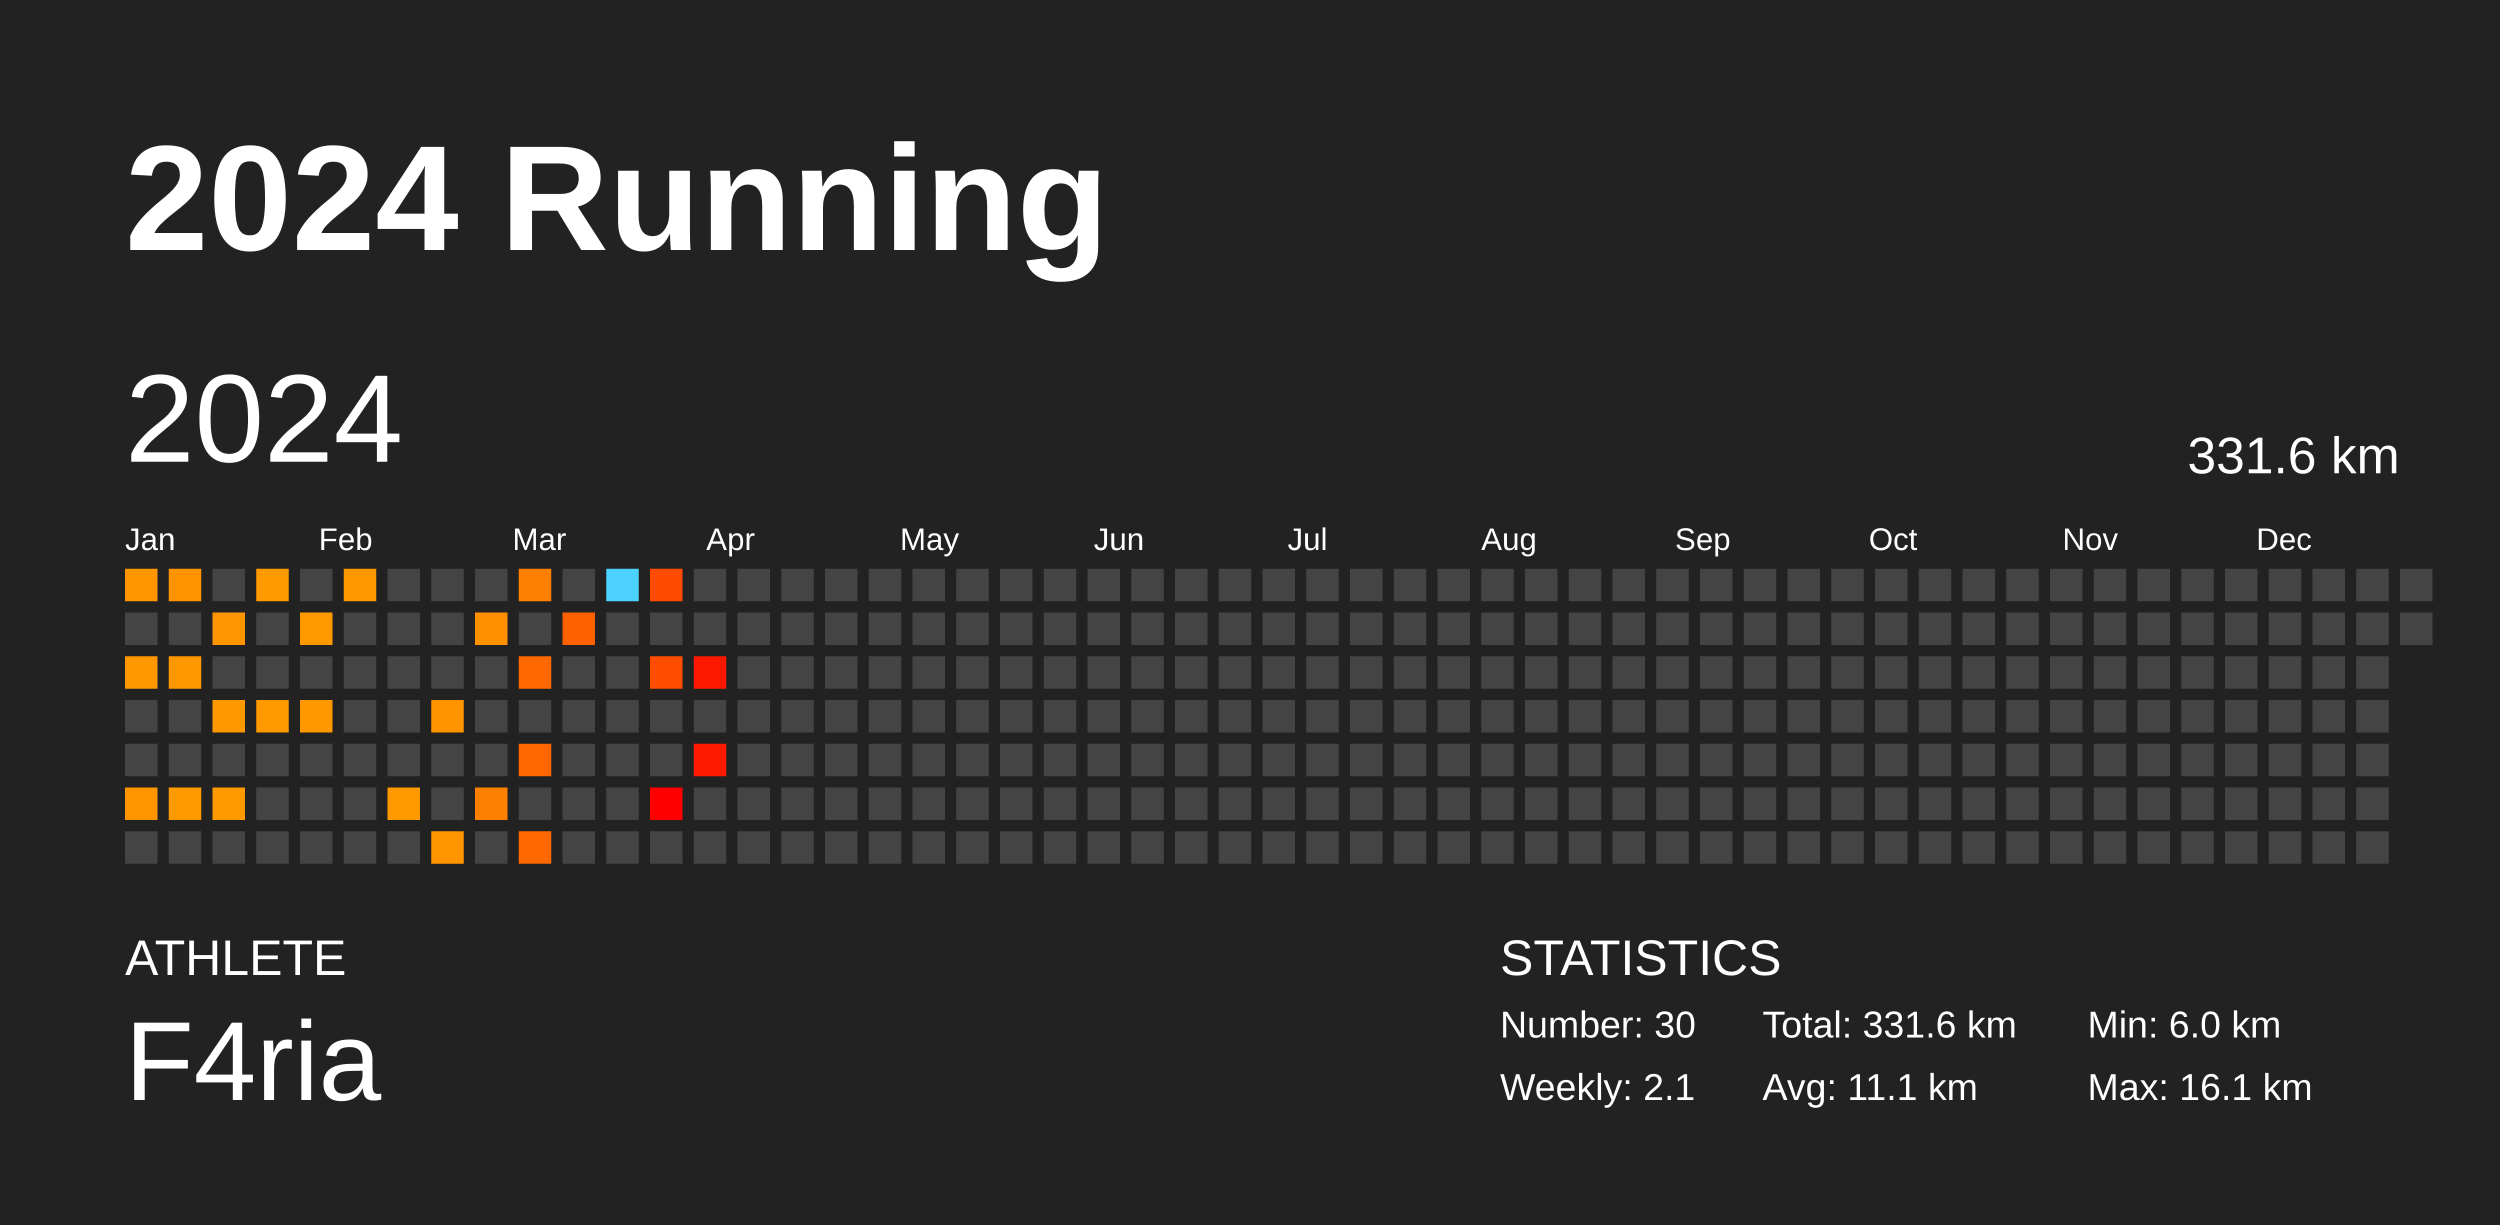
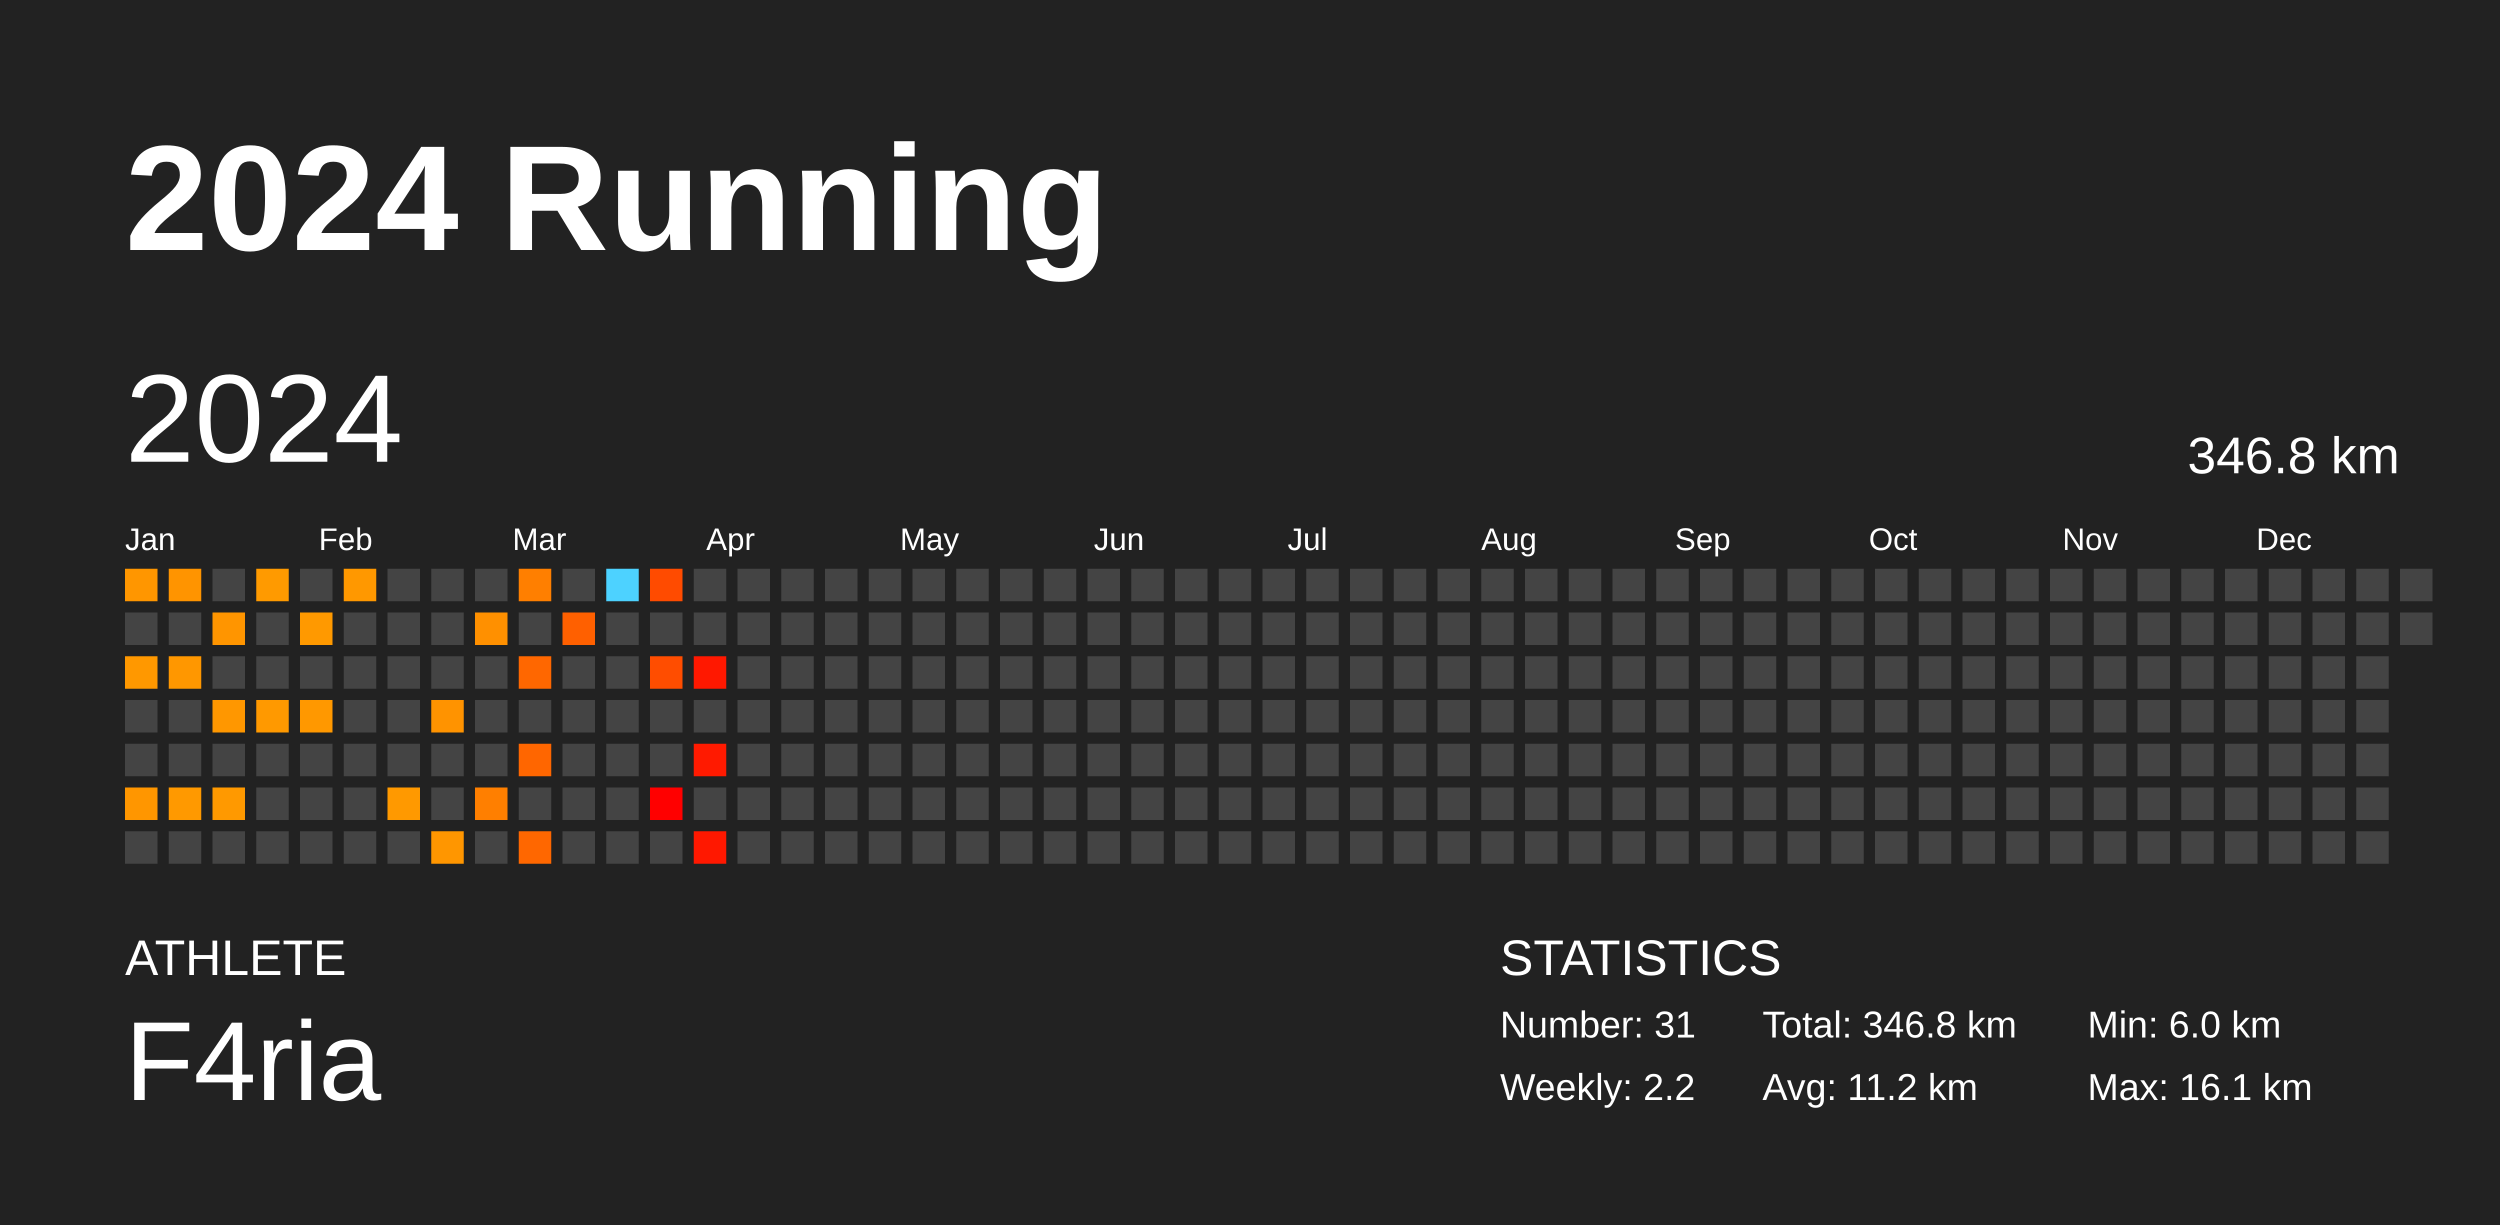
<svg xmlns="http://www.w3.org/2000/svg" baseProfile="full" height="98mm" version="1.1" viewBox="0,0,200,98" width="200mm">
  <defs />
  <rect fill="#222222" height="98" width="200" x="0" y="0" />
  <text fill="#FFFFFF" style="font-size:12px; font-family:Arial; font-weight:bold;" x="10" y="20">2024 Running</text>
  <text fill="#FFFFFF" style="font-size:4px; font-family:Arial" x="10" y="78">ATHLETE</text>
  <text fill="#FFFFFF" style="font-size:9px; font-family:Arial" x="10" y="88">F4ria</text>
  <text fill="#FFFFFF" style="font-size:4px; font-family:Arial" x="120" y="78">STATISTICS</text>
-   <text fill="#FFFFFF" style="font-size:3px; font-family:Arial" x="120" y="83">Number: 30</text>
-   <text fill="#FFFFFF" style="font-size:3px; font-family:Arial" x="120" y="88">Weekly: 2.1</text>
-   <text fill="#FFFFFF" style="font-size:3px; font-family:Arial" x="141" y="83">Total: 331.6 km</text>
-   <text fill="#FFFFFF" style="font-size:3px; font-family:Arial" x="141" y="88">Avg: 11.1 km</text>
+   <text fill="#FFFFFF" style="font-size:3px; font-family:Arial" x="120" y="83">Number: 31</text>
+   <text fill="#FFFFFF" style="font-size:3px; font-family:Arial" x="120" y="88">Weekly: 2.2</text>
+   <text fill="#FFFFFF" style="font-size:3px; font-family:Arial" x="141" y="83">Total: 346.8 km</text>
+   <text fill="#FFFFFF" style="font-size:3px; font-family:Arial" x="141" y="88">Avg: 11.2 km</text>
  <text fill="#FFFFFF" style="font-size:3px; font-family:Arial" x="167" y="83">Min: 6.0 km</text>
  <text fill="#FFFFFF" style="font-size:3px; font-family:Arial" x="167" y="88">Max: 16.1 km</text>
  <text dominant-baseline="hanging" fill="#FFFFFF" style="font-size:10.0px; font-family:Arial;" x="10" y="30">2024</text>
-   <text dominant-baseline="hanging" fill="#FFFFFF" style="font-size:4.125px; font-family:Arial;" x="175" y="35">331.6 km</text>
+   <text dominant-baseline="hanging" fill="#FFFFFF" style="font-size:4.125px; font-family:Arial;" x="175" y="35">346.8 km</text>
  <text fill="#FFFFFF" style="font-size:2.5px; font-family:Arial" x="10.0" y="44">Jan</text>
  <text fill="#FFFFFF" style="font-size:2.5px; font-family:Arial" x="25.5" y="44">Feb</text>
  <text fill="#FFFFFF" style="font-size:2.5px; font-family:Arial" x="41.0" y="44">Mar</text>
  <text fill="#FFFFFF" style="font-size:2.5px; font-family:Arial" x="56.5" y="44">Apr</text>
  <text fill="#FFFFFF" style="font-size:2.5px; font-family:Arial" x="72.0" y="44">May</text>
  <text fill="#FFFFFF" style="font-size:2.5px; font-family:Arial" x="87.5" y="44">Jun</text>
  <text fill="#FFFFFF" style="font-size:2.5px; font-family:Arial" x="103.0" y="44">Jul</text>
  <text fill="#FFFFFF" style="font-size:2.5px; font-family:Arial" x="118.5" y="44">Aug</text>
  <text fill="#FFFFFF" style="font-size:2.5px; font-family:Arial" x="134.0" y="44">Sep</text>
  <text fill="#FFFFFF" style="font-size:2.5px; font-family:Arial" x="149.5" y="44">Oct</text>
  <text fill="#FFFFFF" style="font-size:2.5px; font-family:Arial" x="165.0" y="44">Nov</text>
  <text fill="#FFFFFF" style="font-size:2.5px; font-family:Arial" x="180.5" y="44">Dec</text>
  <rect fill="#ff9600" height="2.6" width="2.6" x="10.0" y="45.5" />
  <rect fill="#444444" height="2.6" width="2.6" x="10.0" y="49.0" />
  <rect fill="#ff9800" height="2.6" width="2.6" x="10.0" y="52.5" />
  <rect fill="#444444" height="2.6" width="2.6" x="10.0" y="56.0" />
  <rect fill="#444444" height="2.6" width="2.6" x="10.0" y="59.5" />
  <rect fill="#ff9600" height="2.6" width="2.6" x="10.0" y="63.0" />
  <rect fill="#444444" height="2.6" width="2.6" x="10.0" y="66.5" />
  <rect fill="#ff9400" height="2.6" width="2.6" x="13.5" y="45.5" />
  <rect fill="#444444" height="2.6" width="2.6" x="13.5" y="49.0" />
  <rect fill="#ff9700" height="2.6" width="2.6" x="13.5" y="52.5" />
  <rect fill="#444444" height="2.6" width="2.6" x="13.5" y="56.0" />
  <rect fill="#444444" height="2.6" width="2.6" x="13.5" y="59.5" />
  <rect fill="#ff9900" height="2.6" width="2.6" x="13.5" y="63.0" />
  <rect fill="#444444" height="2.6" width="2.6" x="13.5" y="66.5" />
  <rect fill="#444444" height="2.6" width="2.6" x="17.0" y="45.5" />
  <rect fill="#ff9500" height="2.6" width="2.6" x="17.0" y="49.0" />
  <rect fill="#444444" height="2.6" width="2.6" x="17.0" y="52.5" />
  <rect fill="#ff9700" height="2.6" width="2.6" x="17.0" y="56.0" />
  <rect fill="#444444" height="2.6" width="2.6" x="17.0" y="59.5" />
  <rect fill="#ff9900" height="2.6" width="2.6" x="17.0" y="63.0" />
  <rect fill="#444444" height="2.6" width="2.6" x="17.0" y="66.5" />
  <rect fill="#ff9a00" height="2.6" width="2.6" x="20.5" y="45.5" />
  <rect fill="#444444" height="2.6" width="2.6" x="20.5" y="49.0" />
  <rect fill="#444444" height="2.6" width="2.6" x="20.5" y="52.5" />
  <rect fill="#ff9900" height="2.6" width="2.6" x="20.5" y="56.0" />
  <rect fill="#444444" height="2.6" width="2.6" x="20.5" y="59.5" />
  <rect fill="#444444" height="2.6" width="2.6" x="20.5" y="63.0" />
  <rect fill="#444444" height="2.6" width="2.6" x="20.5" y="66.5" />
  <rect fill="#444444" height="2.6" width="2.6" x="24.0" y="45.5" />
  <rect fill="#ff9900" height="2.6" width="2.6" x="24.0" y="49.0" />
  <rect fill="#444444" height="2.6" width="2.6" x="24.0" y="52.5" />
  <rect fill="#ff9800" height="2.6" width="2.6" x="24.0" y="56.0" />
  <rect fill="#444444" height="2.6" width="2.6" x="24.0" y="59.5" />
  <rect fill="#444444" height="2.6" width="2.6" x="24.0" y="63.0" />
  <rect fill="#444444" height="2.6" width="2.6" x="24.0" y="66.5" />
  <rect fill="#ff9800" height="2.6" width="2.6" x="27.5" y="45.5" />
  <rect fill="#444444" height="2.6" width="2.6" x="27.5" y="49.0" />
  <rect fill="#444444" height="2.6" width="2.6" x="27.5" y="52.5" />
  <rect fill="#444444" height="2.6" width="2.6" x="27.5" y="56.0" />
  <rect fill="#444444" height="2.6" width="2.6" x="27.5" y="59.5" />
  <rect fill="#444444" height="2.6" width="2.6" x="27.5" y="63.0" />
  <rect fill="#444444" height="2.6" width="2.6" x="27.5" y="66.5" />
  <rect fill="#444444" height="2.6" width="2.6" x="31.0" y="45.5" />
  <rect fill="#444444" height="2.6" width="2.6" x="31.0" y="49.0" />
  <rect fill="#444444" height="2.6" width="2.6" x="31.0" y="52.5" />
  <rect fill="#444444" height="2.6" width="2.6" x="31.0" y="56.0" />
  <rect fill="#444444" height="2.6" width="2.6" x="31.0" y="59.5" />
  <rect fill="#ff9900" height="2.6" width="2.6" x="31.0" y="63.0" />
  <rect fill="#444444" height="2.6" width="2.6" x="31.0" y="66.5" />
  <rect fill="#444444" height="2.6" width="2.6" x="34.5" y="45.5" />
  <rect fill="#444444" height="2.6" width="2.6" x="34.5" y="49.0" />
  <rect fill="#444444" height="2.6" width="2.6" x="34.5" y="52.5" />
  <rect fill="#ff9300" height="2.6" width="2.6" x="34.5" y="56.0" />
  <rect fill="#444444" height="2.6" width="2.6" x="34.5" y="59.5" />
  <rect fill="#444444" height="2.6" width="2.6" x="34.5" y="63.0" />
  <rect fill="#ff9600" height="2.6" width="2.6" x="34.5" y="66.5" />
  <rect fill="#444444" height="2.6" width="2.6" x="38.0" y="45.5" />
  <rect fill="#ff9000" height="2.6" width="2.6" x="38.0" y="49.0" />
  <rect fill="#444444" height="2.6" width="2.6" x="38.0" y="52.5" />
  <rect fill="#444444" height="2.6" width="2.6" x="38.0" y="56.0" />
  <rect fill="#444444" height="2.6" width="2.6" x="38.0" y="59.5" />
  <rect fill="#ff7f00" height="2.6" width="2.6" x="38.0" y="63.0" />
  <rect fill="#444444" height="2.6" width="2.6" x="38.0" y="66.5" />
  <rect fill="#ff7f00" height="2.6" width="2.6" x="41.5" y="45.5" />
  <rect fill="#444444" height="2.6" width="2.6" x="41.5" y="49.0" />
  <rect fill="#ff6700" height="2.6" width="2.6" x="41.5" y="52.5" />
  <rect fill="#444444" height="2.6" width="2.6" x="41.5" y="56.0" />
  <rect fill="#ff6600" height="2.6" width="2.6" x="41.5" y="59.5" />
  <rect fill="#444444" height="2.6" width="2.6" x="41.5" y="63.0" />
  <rect fill="#ff6700" height="2.6" width="2.6" x="41.5" y="66.5" />
  <rect fill="#444444" height="2.6" width="2.6" x="45.0" y="45.5" />
  <rect fill="#ff6000" height="2.6" width="2.6" x="45.0" y="49.0" />
  <rect fill="#444444" height="2.6" width="2.6" x="45.0" y="52.5" />
  <rect fill="#444444" height="2.6" width="2.6" x="45.0" y="56.0" />
  <rect fill="#444444" height="2.6" width="2.6" x="45.0" y="59.5" />
  <rect fill="#444444" height="2.6" width="2.6" x="45.0" y="63.0" />
  <rect fill="#444444" height="2.6" width="2.6" x="45.0" y="66.5" />
  <rect fill="#4dd2ff" height="2.6" width="2.6" x="48.5" y="45.5" />
  <rect fill="#444444" height="2.6" width="2.6" x="48.5" y="49.0" />
  <rect fill="#444444" height="2.6" width="2.6" x="48.5" y="52.5" />
  <rect fill="#444444" height="2.6" width="2.6" x="48.5" y="56.0" />
  <rect fill="#444444" height="2.6" width="2.6" x="48.5" y="59.5" />
  <rect fill="#444444" height="2.6" width="2.6" x="48.5" y="63.0" />
  <rect fill="#444444" height="2.6" width="2.6" x="48.5" y="66.5" />
  <rect fill="#ff4b00" height="2.6" width="2.6" x="52.0" y="45.5" />
  <rect fill="#444444" height="2.6" width="2.6" x="52.0" y="49.0" />
  <rect fill="#ff4d00" height="2.6" width="2.6" x="52.0" y="52.5" />
  <rect fill="#444444" height="2.6" width="2.6" x="52.0" y="56.0" />
  <rect fill="#444444" height="2.6" width="2.6" x="52.0" y="59.5" />
  <rect fill="#ff0000" height="2.6" width="2.6" x="52.0" y="63.0" />
  <rect fill="#444444" height="2.6" width="2.6" x="52.0" y="66.5" />
  <rect fill="#444444" height="2.6" width="2.6" x="55.5" y="45.5" />
  <rect fill="#444444" height="2.6" width="2.6" x="55.5" y="49.0" />
  <rect fill="#ff1800" height="2.6" width="2.6" x="55.5" y="52.5" />
  <rect fill="#444444" height="2.6" width="2.6" x="55.5" y="56.0" />
  <rect fill="#ff1a00" height="2.6" width="2.6" x="55.5" y="59.5" />
  <rect fill="#444444" height="2.6" width="2.6" x="55.5" y="63.0" />
-   <rect fill="#444444" height="2.6" width="2.6" x="55.5" y="66.5" />
+   <rect fill="#ff1800" height="2.6" width="2.6" x="55.5" y="66.5" />
  <rect fill="#444444" height="2.6" width="2.6" x="59.0" y="45.5" />
  <rect fill="#444444" height="2.6" width="2.6" x="59.0" y="49.0" />
  <rect fill="#444444" height="2.6" width="2.6" x="59.0" y="52.5" />
  <rect fill="#444444" height="2.6" width="2.6" x="59.0" y="56.0" />
  <rect fill="#444444" height="2.6" width="2.6" x="59.0" y="59.5" />
  <rect fill="#444444" height="2.6" width="2.6" x="59.0" y="63.0" />
  <rect fill="#444444" height="2.6" width="2.6" x="59.0" y="66.5" />
  <rect fill="#444444" height="2.6" width="2.6" x="62.5" y="45.5" />
  <rect fill="#444444" height="2.6" width="2.6" x="62.5" y="49.0" />
  <rect fill="#444444" height="2.6" width="2.6" x="62.5" y="52.5" />
  <rect fill="#444444" height="2.6" width="2.6" x="62.5" y="56.0" />
  <rect fill="#444444" height="2.6" width="2.6" x="62.5" y="59.5" />
  <rect fill="#444444" height="2.6" width="2.6" x="62.5" y="63.0" />
  <rect fill="#444444" height="2.6" width="2.6" x="62.5" y="66.5" />
  <rect fill="#444444" height="2.6" width="2.6" x="66.0" y="45.5" />
  <rect fill="#444444" height="2.6" width="2.6" x="66.0" y="49.0" />
  <rect fill="#444444" height="2.6" width="2.6" x="66.0" y="52.5" />
  <rect fill="#444444" height="2.6" width="2.6" x="66.0" y="56.0" />
  <rect fill="#444444" height="2.6" width="2.6" x="66.0" y="59.5" />
  <rect fill="#444444" height="2.6" width="2.6" x="66.0" y="63.0" />
  <rect fill="#444444" height="2.6" width="2.6" x="66.0" y="66.5" />
  <rect fill="#444444" height="2.6" width="2.6" x="69.5" y="45.5" />
  <rect fill="#444444" height="2.6" width="2.6" x="69.5" y="49.0" />
  <rect fill="#444444" height="2.6" width="2.6" x="69.5" y="52.5" />
  <rect fill="#444444" height="2.6" width="2.6" x="69.5" y="56.0" />
  <rect fill="#444444" height="2.6" width="2.6" x="69.5" y="59.5" />
  <rect fill="#444444" height="2.6" width="2.6" x="69.5" y="63.0" />
  <rect fill="#444444" height="2.6" width="2.6" x="69.5" y="66.5" />
  <rect fill="#444444" height="2.6" width="2.6" x="73.0" y="45.5" />
  <rect fill="#444444" height="2.6" width="2.6" x="73.0" y="49.0" />
  <rect fill="#444444" height="2.6" width="2.6" x="73.0" y="52.5" />
  <rect fill="#444444" height="2.6" width="2.6" x="73.0" y="56.0" />
  <rect fill="#444444" height="2.6" width="2.6" x="73.0" y="59.5" />
  <rect fill="#444444" height="2.6" width="2.6" x="73.0" y="63.0" />
  <rect fill="#444444" height="2.6" width="2.6" x="73.0" y="66.5" />
  <rect fill="#444444" height="2.6" width="2.6" x="76.5" y="45.5" />
  <rect fill="#444444" height="2.6" width="2.6" x="76.5" y="49.0" />
  <rect fill="#444444" height="2.6" width="2.6" x="76.5" y="52.5" />
  <rect fill="#444444" height="2.6" width="2.6" x="76.5" y="56.0" />
  <rect fill="#444444" height="2.6" width="2.6" x="76.5" y="59.5" />
  <rect fill="#444444" height="2.6" width="2.6" x="76.5" y="63.0" />
  <rect fill="#444444" height="2.6" width="2.6" x="76.5" y="66.5" />
  <rect fill="#444444" height="2.6" width="2.6" x="80.0" y="45.5" />
  <rect fill="#444444" height="2.6" width="2.6" x="80.0" y="49.0" />
  <rect fill="#444444" height="2.6" width="2.6" x="80.0" y="52.5" />
  <rect fill="#444444" height="2.6" width="2.6" x="80.0" y="56.0" />
  <rect fill="#444444" height="2.6" width="2.6" x="80.0" y="59.5" />
  <rect fill="#444444" height="2.6" width="2.6" x="80.0" y="63.0" />
  <rect fill="#444444" height="2.6" width="2.6" x="80.0" y="66.5" />
  <rect fill="#444444" height="2.6" width="2.6" x="83.5" y="45.5" />
  <rect fill="#444444" height="2.6" width="2.6" x="83.5" y="49.0" />
  <rect fill="#444444" height="2.6" width="2.6" x="83.5" y="52.5" />
  <rect fill="#444444" height="2.6" width="2.6" x="83.5" y="56.0" />
  <rect fill="#444444" height="2.6" width="2.6" x="83.5" y="59.5" />
  <rect fill="#444444" height="2.6" width="2.6" x="83.5" y="63.0" />
  <rect fill="#444444" height="2.6" width="2.6" x="83.5" y="66.5" />
  <rect fill="#444444" height="2.6" width="2.6" x="87.0" y="45.5" />
  <rect fill="#444444" height="2.6" width="2.6" x="87.0" y="49.0" />
  <rect fill="#444444" height="2.6" width="2.6" x="87.0" y="52.5" />
  <rect fill="#444444" height="2.6" width="2.6" x="87.0" y="56.0" />
  <rect fill="#444444" height="2.6" width="2.6" x="87.0" y="59.5" />
  <rect fill="#444444" height="2.6" width="2.6" x="87.0" y="63.0" />
  <rect fill="#444444" height="2.6" width="2.6" x="87.0" y="66.5" />
  <rect fill="#444444" height="2.6" width="2.6" x="90.5" y="45.5" />
  <rect fill="#444444" height="2.6" width="2.6" x="90.5" y="49.0" />
  <rect fill="#444444" height="2.6" width="2.6" x="90.5" y="52.5" />
  <rect fill="#444444" height="2.6" width="2.6" x="90.5" y="56.0" />
  <rect fill="#444444" height="2.6" width="2.6" x="90.5" y="59.5" />
  <rect fill="#444444" height="2.6" width="2.6" x="90.5" y="63.0" />
  <rect fill="#444444" height="2.6" width="2.6" x="90.5" y="66.5" />
  <rect fill="#444444" height="2.6" width="2.6" x="94.0" y="45.5" />
  <rect fill="#444444" height="2.6" width="2.6" x="94.0" y="49.0" />
  <rect fill="#444444" height="2.6" width="2.6" x="94.0" y="52.5" />
  <rect fill="#444444" height="2.6" width="2.6" x="94.0" y="56.0" />
  <rect fill="#444444" height="2.6" width="2.6" x="94.0" y="59.5" />
  <rect fill="#444444" height="2.6" width="2.6" x="94.0" y="63.0" />
  <rect fill="#444444" height="2.6" width="2.6" x="94.0" y="66.5" />
  <rect fill="#444444" height="2.6" width="2.6" x="97.5" y="45.5" />
  <rect fill="#444444" height="2.6" width="2.6" x="97.5" y="49.0" />
  <rect fill="#444444" height="2.6" width="2.6" x="97.5" y="52.5" />
  <rect fill="#444444" height="2.6" width="2.6" x="97.5" y="56.0" />
  <rect fill="#444444" height="2.6" width="2.6" x="97.5" y="59.5" />
  <rect fill="#444444" height="2.6" width="2.6" x="97.5" y="63.0" />
  <rect fill="#444444" height="2.6" width="2.6" x="97.5" y="66.5" />
  <rect fill="#444444" height="2.6" width="2.6" x="101.0" y="45.5" />
  <rect fill="#444444" height="2.6" width="2.6" x="101.0" y="49.0" />
  <rect fill="#444444" height="2.6" width="2.6" x="101.0" y="52.5" />
  <rect fill="#444444" height="2.6" width="2.6" x="101.0" y="56.0" />
  <rect fill="#444444" height="2.6" width="2.6" x="101.0" y="59.5" />
  <rect fill="#444444" height="2.6" width="2.6" x="101.0" y="63.0" />
  <rect fill="#444444" height="2.6" width="2.6" x="101.0" y="66.5" />
  <rect fill="#444444" height="2.6" width="2.6" x="104.5" y="45.5" />
  <rect fill="#444444" height="2.6" width="2.6" x="104.5" y="49.0" />
  <rect fill="#444444" height="2.6" width="2.6" x="104.5" y="52.5" />
  <rect fill="#444444" height="2.6" width="2.6" x="104.5" y="56.0" />
  <rect fill="#444444" height="2.6" width="2.6" x="104.5" y="59.5" />
  <rect fill="#444444" height="2.6" width="2.6" x="104.5" y="63.0" />
  <rect fill="#444444" height="2.6" width="2.6" x="104.5" y="66.5" />
  <rect fill="#444444" height="2.6" width="2.6" x="108.0" y="45.5" />
  <rect fill="#444444" height="2.6" width="2.6" x="108.0" y="49.0" />
  <rect fill="#444444" height="2.6" width="2.6" x="108.0" y="52.5" />
  <rect fill="#444444" height="2.6" width="2.6" x="108.0" y="56.0" />
  <rect fill="#444444" height="2.6" width="2.6" x="108.0" y="59.5" />
  <rect fill="#444444" height="2.6" width="2.6" x="108.0" y="63.0" />
  <rect fill="#444444" height="2.6" width="2.6" x="108.0" y="66.5" />
  <rect fill="#444444" height="2.6" width="2.6" x="111.5" y="45.5" />
  <rect fill="#444444" height="2.6" width="2.6" x="111.5" y="49.0" />
  <rect fill="#444444" height="2.6" width="2.6" x="111.5" y="52.5" />
  <rect fill="#444444" height="2.6" width="2.6" x="111.5" y="56.0" />
  <rect fill="#444444" height="2.6" width="2.6" x="111.5" y="59.5" />
  <rect fill="#444444" height="2.6" width="2.6" x="111.5" y="63.0" />
  <rect fill="#444444" height="2.6" width="2.6" x="111.5" y="66.5" />
  <rect fill="#444444" height="2.6" width="2.6" x="115.0" y="45.5" />
  <rect fill="#444444" height="2.6" width="2.6" x="115.0" y="49.0" />
  <rect fill="#444444" height="2.6" width="2.6" x="115.0" y="52.5" />
  <rect fill="#444444" height="2.6" width="2.6" x="115.0" y="56.0" />
  <rect fill="#444444" height="2.6" width="2.6" x="115.0" y="59.5" />
  <rect fill="#444444" height="2.6" width="2.6" x="115.0" y="63.0" />
  <rect fill="#444444" height="2.6" width="2.6" x="115.0" y="66.5" />
  <rect fill="#444444" height="2.6" width="2.6" x="118.5" y="45.5" />
  <rect fill="#444444" height="2.6" width="2.6" x="118.5" y="49.0" />
  <rect fill="#444444" height="2.6" width="2.6" x="118.5" y="52.5" />
  <rect fill="#444444" height="2.6" width="2.6" x="118.5" y="56.0" />
  <rect fill="#444444" height="2.6" width="2.6" x="118.5" y="59.5" />
  <rect fill="#444444" height="2.6" width="2.6" x="118.5" y="63.0" />
  <rect fill="#444444" height="2.6" width="2.6" x="118.5" y="66.5" />
  <rect fill="#444444" height="2.6" width="2.6" x="122.0" y="45.5" />
  <rect fill="#444444" height="2.6" width="2.6" x="122.0" y="49.0" />
  <rect fill="#444444" height="2.6" width="2.6" x="122.0" y="52.5" />
  <rect fill="#444444" height="2.6" width="2.6" x="122.0" y="56.0" />
  <rect fill="#444444" height="2.6" width="2.6" x="122.0" y="59.5" />
  <rect fill="#444444" height="2.6" width="2.6" x="122.0" y="63.0" />
  <rect fill="#444444" height="2.6" width="2.6" x="122.0" y="66.5" />
  <rect fill="#444444" height="2.6" width="2.6" x="125.5" y="45.5" />
  <rect fill="#444444" height="2.6" width="2.6" x="125.5" y="49.0" />
  <rect fill="#444444" height="2.6" width="2.6" x="125.5" y="52.5" />
  <rect fill="#444444" height="2.6" width="2.6" x="125.5" y="56.0" />
  <rect fill="#444444" height="2.6" width="2.6" x="125.5" y="59.5" />
  <rect fill="#444444" height="2.6" width="2.6" x="125.5" y="63.0" />
  <rect fill="#444444" height="2.6" width="2.6" x="125.5" y="66.5" />
  <rect fill="#444444" height="2.6" width="2.6" x="129.0" y="45.5" />
  <rect fill="#444444" height="2.6" width="2.6" x="129.0" y="49.0" />
  <rect fill="#444444" height="2.6" width="2.6" x="129.0" y="52.5" />
  <rect fill="#444444" height="2.6" width="2.6" x="129.0" y="56.0" />
  <rect fill="#444444" height="2.6" width="2.6" x="129.0" y="59.5" />
  <rect fill="#444444" height="2.6" width="2.6" x="129.0" y="63.0" />
  <rect fill="#444444" height="2.6" width="2.6" x="129.0" y="66.5" />
  <rect fill="#444444" height="2.6" width="2.6" x="132.5" y="45.5" />
  <rect fill="#444444" height="2.6" width="2.6" x="132.5" y="49.0" />
  <rect fill="#444444" height="2.6" width="2.6" x="132.5" y="52.5" />
  <rect fill="#444444" height="2.6" width="2.6" x="132.5" y="56.0" />
  <rect fill="#444444" height="2.6" width="2.6" x="132.5" y="59.5" />
  <rect fill="#444444" height="2.6" width="2.6" x="132.5" y="63.0" />
  <rect fill="#444444" height="2.6" width="2.6" x="132.5" y="66.5" />
  <rect fill="#444444" height="2.6" width="2.6" x="136.0" y="45.5" />
  <rect fill="#444444" height="2.6" width="2.6" x="136.0" y="49.0" />
  <rect fill="#444444" height="2.6" width="2.6" x="136.0" y="52.5" />
  <rect fill="#444444" height="2.6" width="2.6" x="136.0" y="56.0" />
  <rect fill="#444444" height="2.6" width="2.6" x="136.0" y="59.5" />
  <rect fill="#444444" height="2.6" width="2.6" x="136.0" y="63.0" />
  <rect fill="#444444" height="2.6" width="2.6" x="136.0" y="66.5" />
  <rect fill="#444444" height="2.6" width="2.6" x="139.5" y="45.5" />
  <rect fill="#444444" height="2.6" width="2.6" x="139.5" y="49.0" />
  <rect fill="#444444" height="2.6" width="2.6" x="139.5" y="52.5" />
  <rect fill="#444444" height="2.6" width="2.6" x="139.5" y="56.0" />
  <rect fill="#444444" height="2.6" width="2.6" x="139.5" y="59.5" />
  <rect fill="#444444" height="2.6" width="2.6" x="139.5" y="63.0" />
  <rect fill="#444444" height="2.6" width="2.6" x="139.5" y="66.5" />
  <rect fill="#444444" height="2.6" width="2.6" x="143.0" y="45.5" />
  <rect fill="#444444" height="2.6" width="2.6" x="143.0" y="49.0" />
  <rect fill="#444444" height="2.6" width="2.6" x="143.0" y="52.5" />
  <rect fill="#444444" height="2.6" width="2.6" x="143.0" y="56.0" />
  <rect fill="#444444" height="2.6" width="2.6" x="143.0" y="59.5" />
  <rect fill="#444444" height="2.6" width="2.6" x="143.0" y="63.0" />
  <rect fill="#444444" height="2.6" width="2.6" x="143.0" y="66.5" />
  <rect fill="#444444" height="2.6" width="2.6" x="146.5" y="45.5" />
  <rect fill="#444444" height="2.6" width="2.6" x="146.5" y="49.0" />
  <rect fill="#444444" height="2.6" width="2.6" x="146.5" y="52.5" />
  <rect fill="#444444" height="2.6" width="2.6" x="146.5" y="56.0" />
  <rect fill="#444444" height="2.6" width="2.6" x="146.5" y="59.5" />
  <rect fill="#444444" height="2.6" width="2.6" x="146.5" y="63.0" />
  <rect fill="#444444" height="2.6" width="2.6" x="146.5" y="66.5" />
  <rect fill="#444444" height="2.6" width="2.6" x="150.0" y="45.5" />
  <rect fill="#444444" height="2.6" width="2.6" x="150.0" y="49.0" />
  <rect fill="#444444" height="2.6" width="2.6" x="150.0" y="52.5" />
  <rect fill="#444444" height="2.6" width="2.6" x="150.0" y="56.0" />
  <rect fill="#444444" height="2.6" width="2.6" x="150.0" y="59.5" />
  <rect fill="#444444" height="2.6" width="2.6" x="150.0" y="63.0" />
  <rect fill="#444444" height="2.6" width="2.6" x="150.0" y="66.5" />
  <rect fill="#444444" height="2.6" width="2.6" x="153.5" y="45.5" />
  <rect fill="#444444" height="2.6" width="2.6" x="153.5" y="49.0" />
  <rect fill="#444444" height="2.6" width="2.6" x="153.5" y="52.5" />
  <rect fill="#444444" height="2.6" width="2.6" x="153.5" y="56.0" />
  <rect fill="#444444" height="2.6" width="2.6" x="153.5" y="59.5" />
  <rect fill="#444444" height="2.6" width="2.6" x="153.5" y="63.0" />
  <rect fill="#444444" height="2.6" width="2.6" x="153.5" y="66.5" />
  <rect fill="#444444" height="2.6" width="2.6" x="157.0" y="45.5" />
  <rect fill="#444444" height="2.6" width="2.6" x="157.0" y="49.0" />
  <rect fill="#444444" height="2.6" width="2.6" x="157.0" y="52.5" />
  <rect fill="#444444" height="2.6" width="2.6" x="157.0" y="56.0" />
  <rect fill="#444444" height="2.6" width="2.6" x="157.0" y="59.5" />
  <rect fill="#444444" height="2.6" width="2.6" x="157.0" y="63.0" />
  <rect fill="#444444" height="2.6" width="2.6" x="157.0" y="66.5" />
  <rect fill="#444444" height="2.6" width="2.6" x="160.5" y="45.5" />
  <rect fill="#444444" height="2.6" width="2.6" x="160.5" y="49.0" />
  <rect fill="#444444" height="2.6" width="2.6" x="160.5" y="52.5" />
  <rect fill="#444444" height="2.6" width="2.6" x="160.5" y="56.0" />
  <rect fill="#444444" height="2.6" width="2.6" x="160.5" y="59.5" />
  <rect fill="#444444" height="2.6" width="2.6" x="160.5" y="63.0" />
  <rect fill="#444444" height="2.6" width="2.6" x="160.5" y="66.5" />
  <rect fill="#444444" height="2.6" width="2.6" x="164.0" y="45.5" />
  <rect fill="#444444" height="2.6" width="2.6" x="164.0" y="49.0" />
  <rect fill="#444444" height="2.6" width="2.6" x="164.0" y="52.5" />
  <rect fill="#444444" height="2.6" width="2.6" x="164.0" y="56.0" />
  <rect fill="#444444" height="2.6" width="2.6" x="164.0" y="59.5" />
  <rect fill="#444444" height="2.6" width="2.6" x="164.0" y="63.0" />
  <rect fill="#444444" height="2.6" width="2.6" x="164.0" y="66.5" />
  <rect fill="#444444" height="2.6" width="2.6" x="167.5" y="45.5" />
  <rect fill="#444444" height="2.6" width="2.6" x="167.5" y="49.0" />
  <rect fill="#444444" height="2.6" width="2.6" x="167.5" y="52.5" />
  <rect fill="#444444" height="2.6" width="2.6" x="167.5" y="56.0" />
  <rect fill="#444444" height="2.6" width="2.6" x="167.5" y="59.5" />
  <rect fill="#444444" height="2.6" width="2.6" x="167.5" y="63.0" />
  <rect fill="#444444" height="2.6" width="2.6" x="167.5" y="66.5" />
  <rect fill="#444444" height="2.6" width="2.6" x="171.0" y="45.5" />
  <rect fill="#444444" height="2.6" width="2.6" x="171.0" y="49.0" />
  <rect fill="#444444" height="2.6" width="2.6" x="171.0" y="52.5" />
  <rect fill="#444444" height="2.6" width="2.6" x="171.0" y="56.0" />
  <rect fill="#444444" height="2.6" width="2.6" x="171.0" y="59.5" />
  <rect fill="#444444" height="2.6" width="2.6" x="171.0" y="63.0" />
  <rect fill="#444444" height="2.6" width="2.6" x="171.0" y="66.5" />
  <rect fill="#444444" height="2.6" width="2.6" x="174.5" y="45.5" />
  <rect fill="#444444" height="2.6" width="2.6" x="174.5" y="49.0" />
  <rect fill="#444444" height="2.6" width="2.6" x="174.5" y="52.5" />
  <rect fill="#444444" height="2.6" width="2.6" x="174.5" y="56.0" />
  <rect fill="#444444" height="2.6" width="2.6" x="174.5" y="59.5" />
  <rect fill="#444444" height="2.6" width="2.6" x="174.5" y="63.0" />
  <rect fill="#444444" height="2.6" width="2.6" x="174.5" y="66.5" />
  <rect fill="#444444" height="2.6" width="2.6" x="178.0" y="45.5" />
  <rect fill="#444444" height="2.6" width="2.6" x="178.0" y="49.0" />
  <rect fill="#444444" height="2.6" width="2.6" x="178.0" y="52.5" />
  <rect fill="#444444" height="2.6" width="2.6" x="178.0" y="56.0" />
  <rect fill="#444444" height="2.6" width="2.6" x="178.0" y="59.5" />
  <rect fill="#444444" height="2.6" width="2.6" x="178.0" y="63.0" />
  <rect fill="#444444" height="2.6" width="2.6" x="178.0" y="66.5" />
  <rect fill="#444444" height="2.6" width="2.6" x="181.5" y="45.5" />
  <rect fill="#444444" height="2.6" width="2.6" x="181.5" y="49.0" />
  <rect fill="#444444" height="2.6" width="2.6" x="181.5" y="52.5" />
  <rect fill="#444444" height="2.6" width="2.6" x="181.5" y="56.0" />
  <rect fill="#444444" height="2.6" width="2.6" x="181.5" y="59.5" />
  <rect fill="#444444" height="2.6" width="2.6" x="181.5" y="63.0" />
  <rect fill="#444444" height="2.6" width="2.6" x="181.5" y="66.5" />
  <rect fill="#444444" height="2.6" width="2.6" x="185.0" y="45.5" />
  <rect fill="#444444" height="2.6" width="2.6" x="185.0" y="49.0" />
  <rect fill="#444444" height="2.6" width="2.6" x="185.0" y="52.5" />
  <rect fill="#444444" height="2.6" width="2.6" x="185.0" y="56.0" />
  <rect fill="#444444" height="2.6" width="2.6" x="185.0" y="59.5" />
  <rect fill="#444444" height="2.6" width="2.6" x="185.0" y="63.0" />
  <rect fill="#444444" height="2.6" width="2.6" x="185.0" y="66.5" />
  <rect fill="#444444" height="2.6" width="2.6" x="188.5" y="45.5" />
  <rect fill="#444444" height="2.6" width="2.6" x="188.5" y="49.0" />
  <rect fill="#444444" height="2.6" width="2.6" x="188.5" y="52.5" />
  <rect fill="#444444" height="2.6" width="2.6" x="188.5" y="56.0" />
  <rect fill="#444444" height="2.6" width="2.6" x="188.5" y="59.5" />
  <rect fill="#444444" height="2.6" width="2.6" x="188.5" y="63.0" />
  <rect fill="#444444" height="2.6" width="2.6" x="188.5" y="66.5" />
  <rect fill="#444444" height="2.6" width="2.6" x="192.0" y="45.5" />
  <rect fill="#444444" height="2.6" width="2.6" x="192.0" y="49.0" />
</svg>
